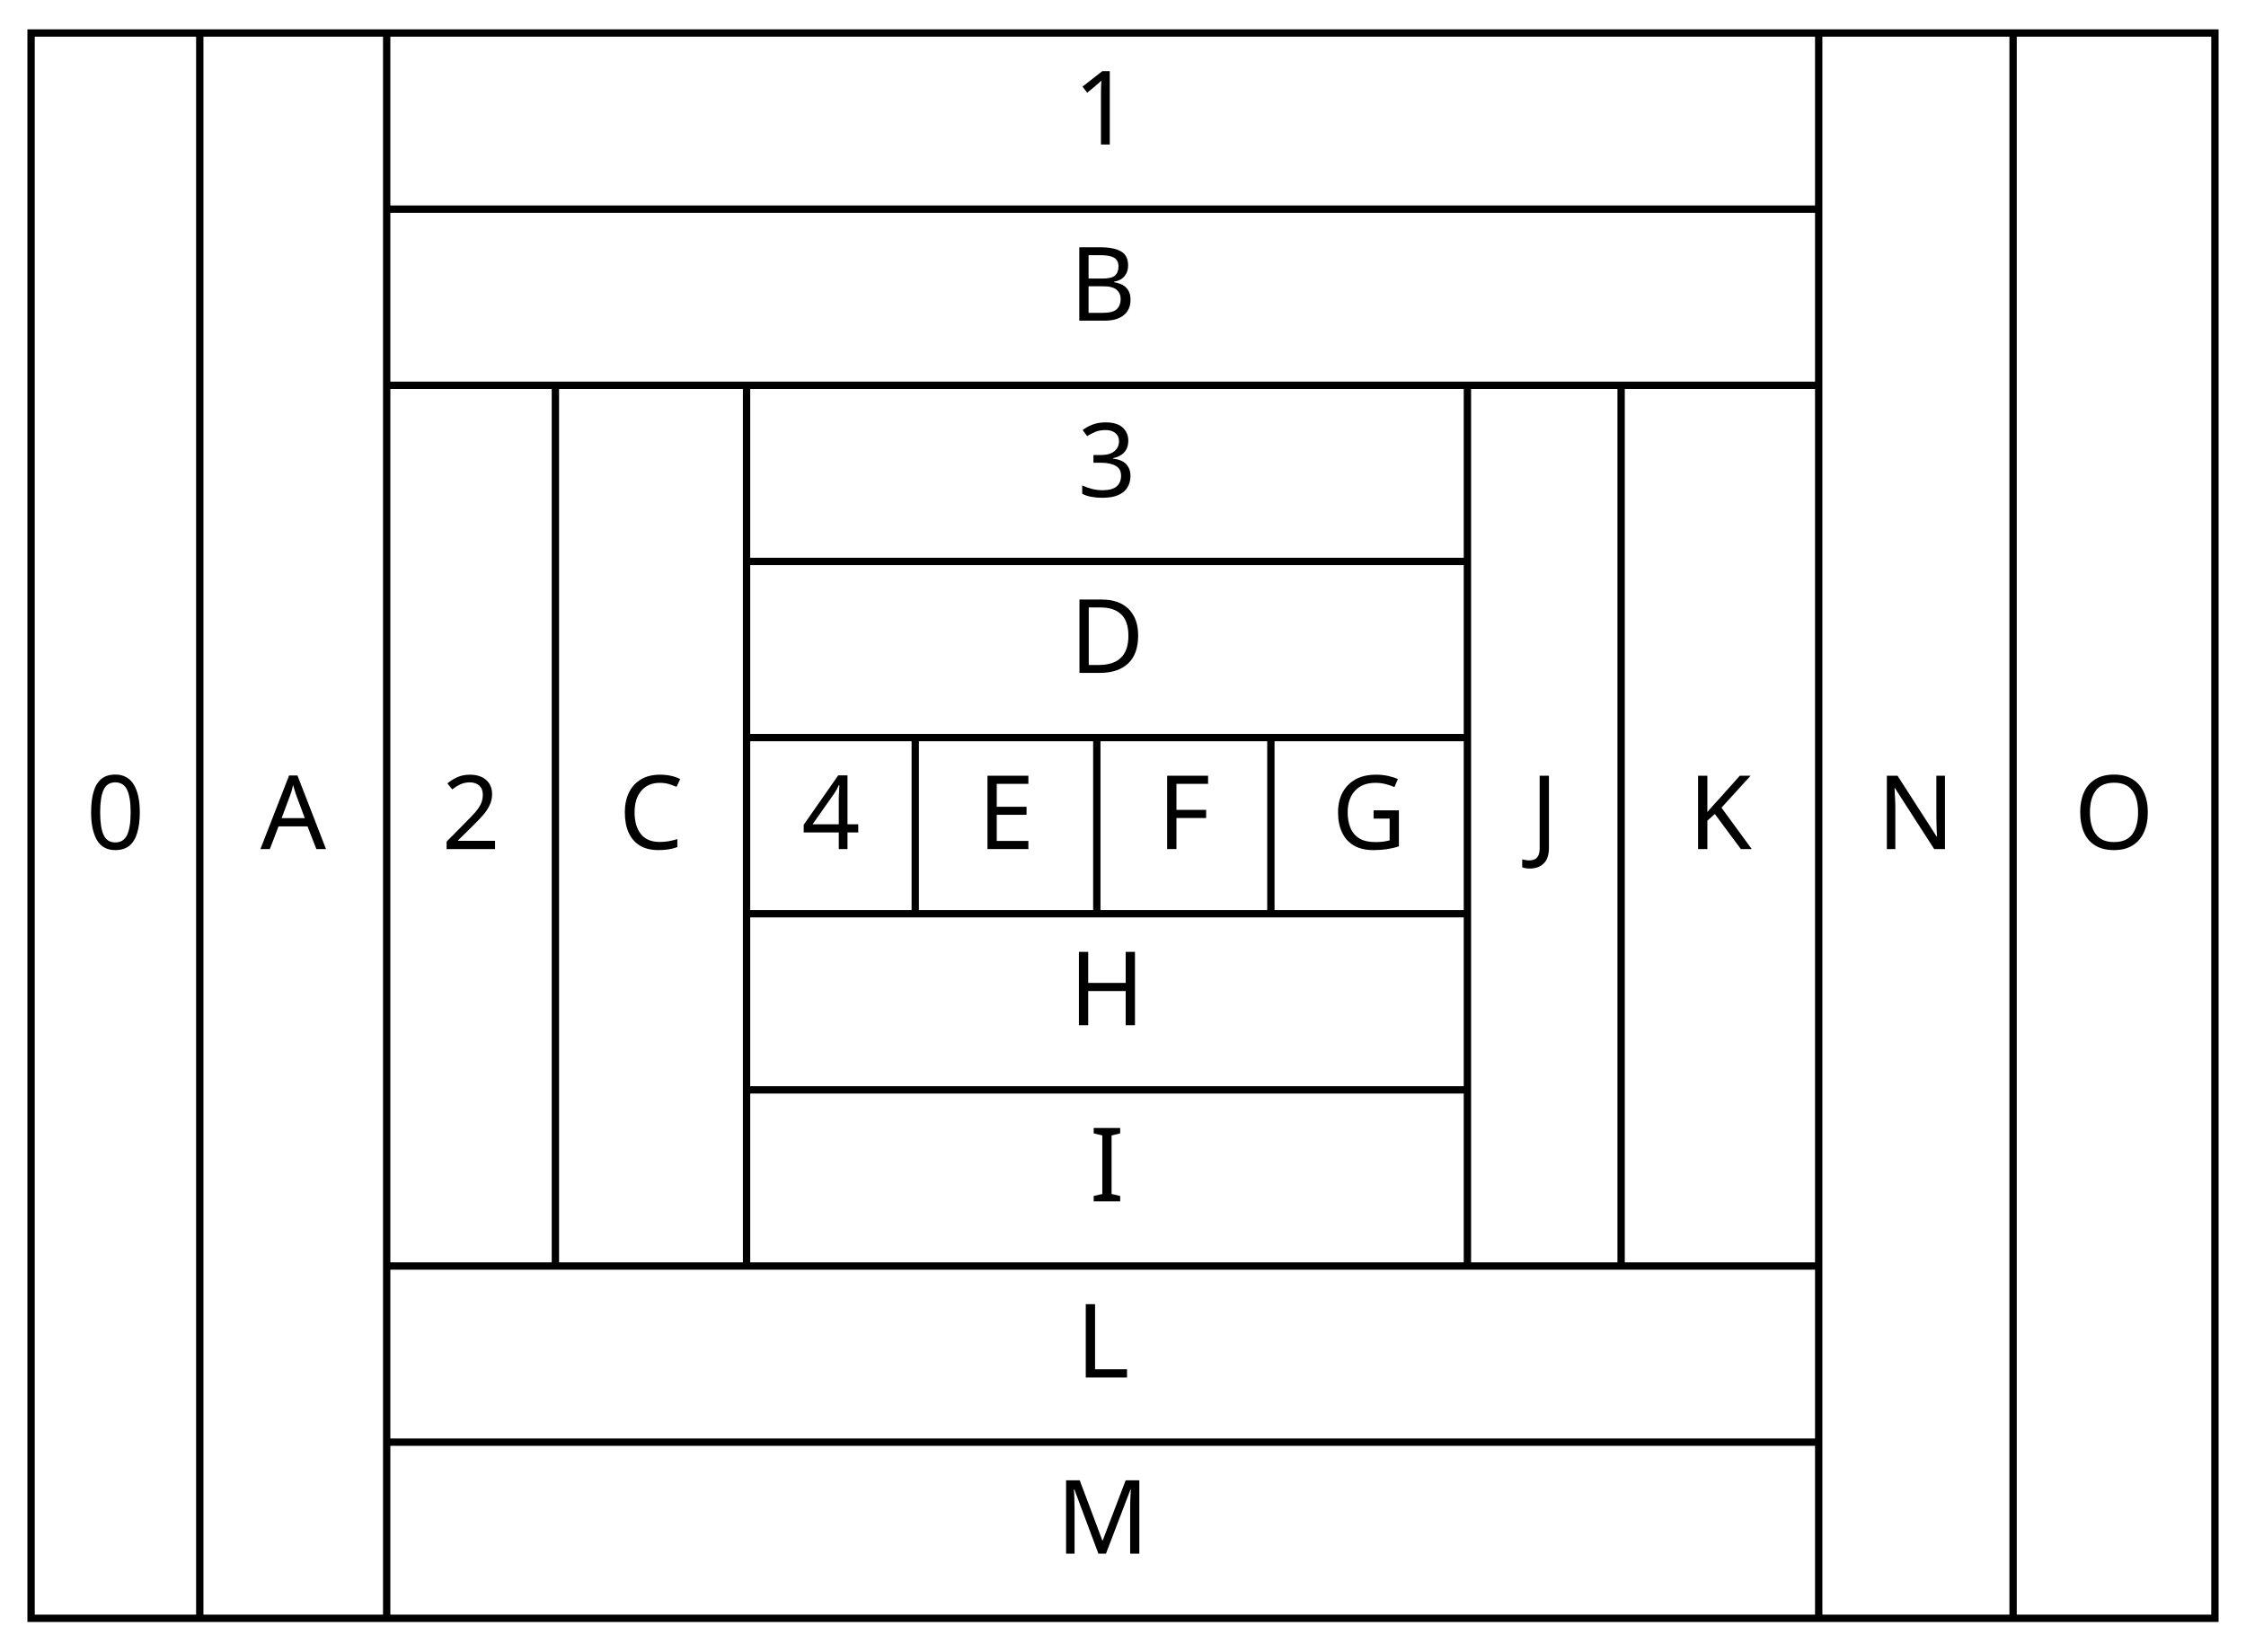
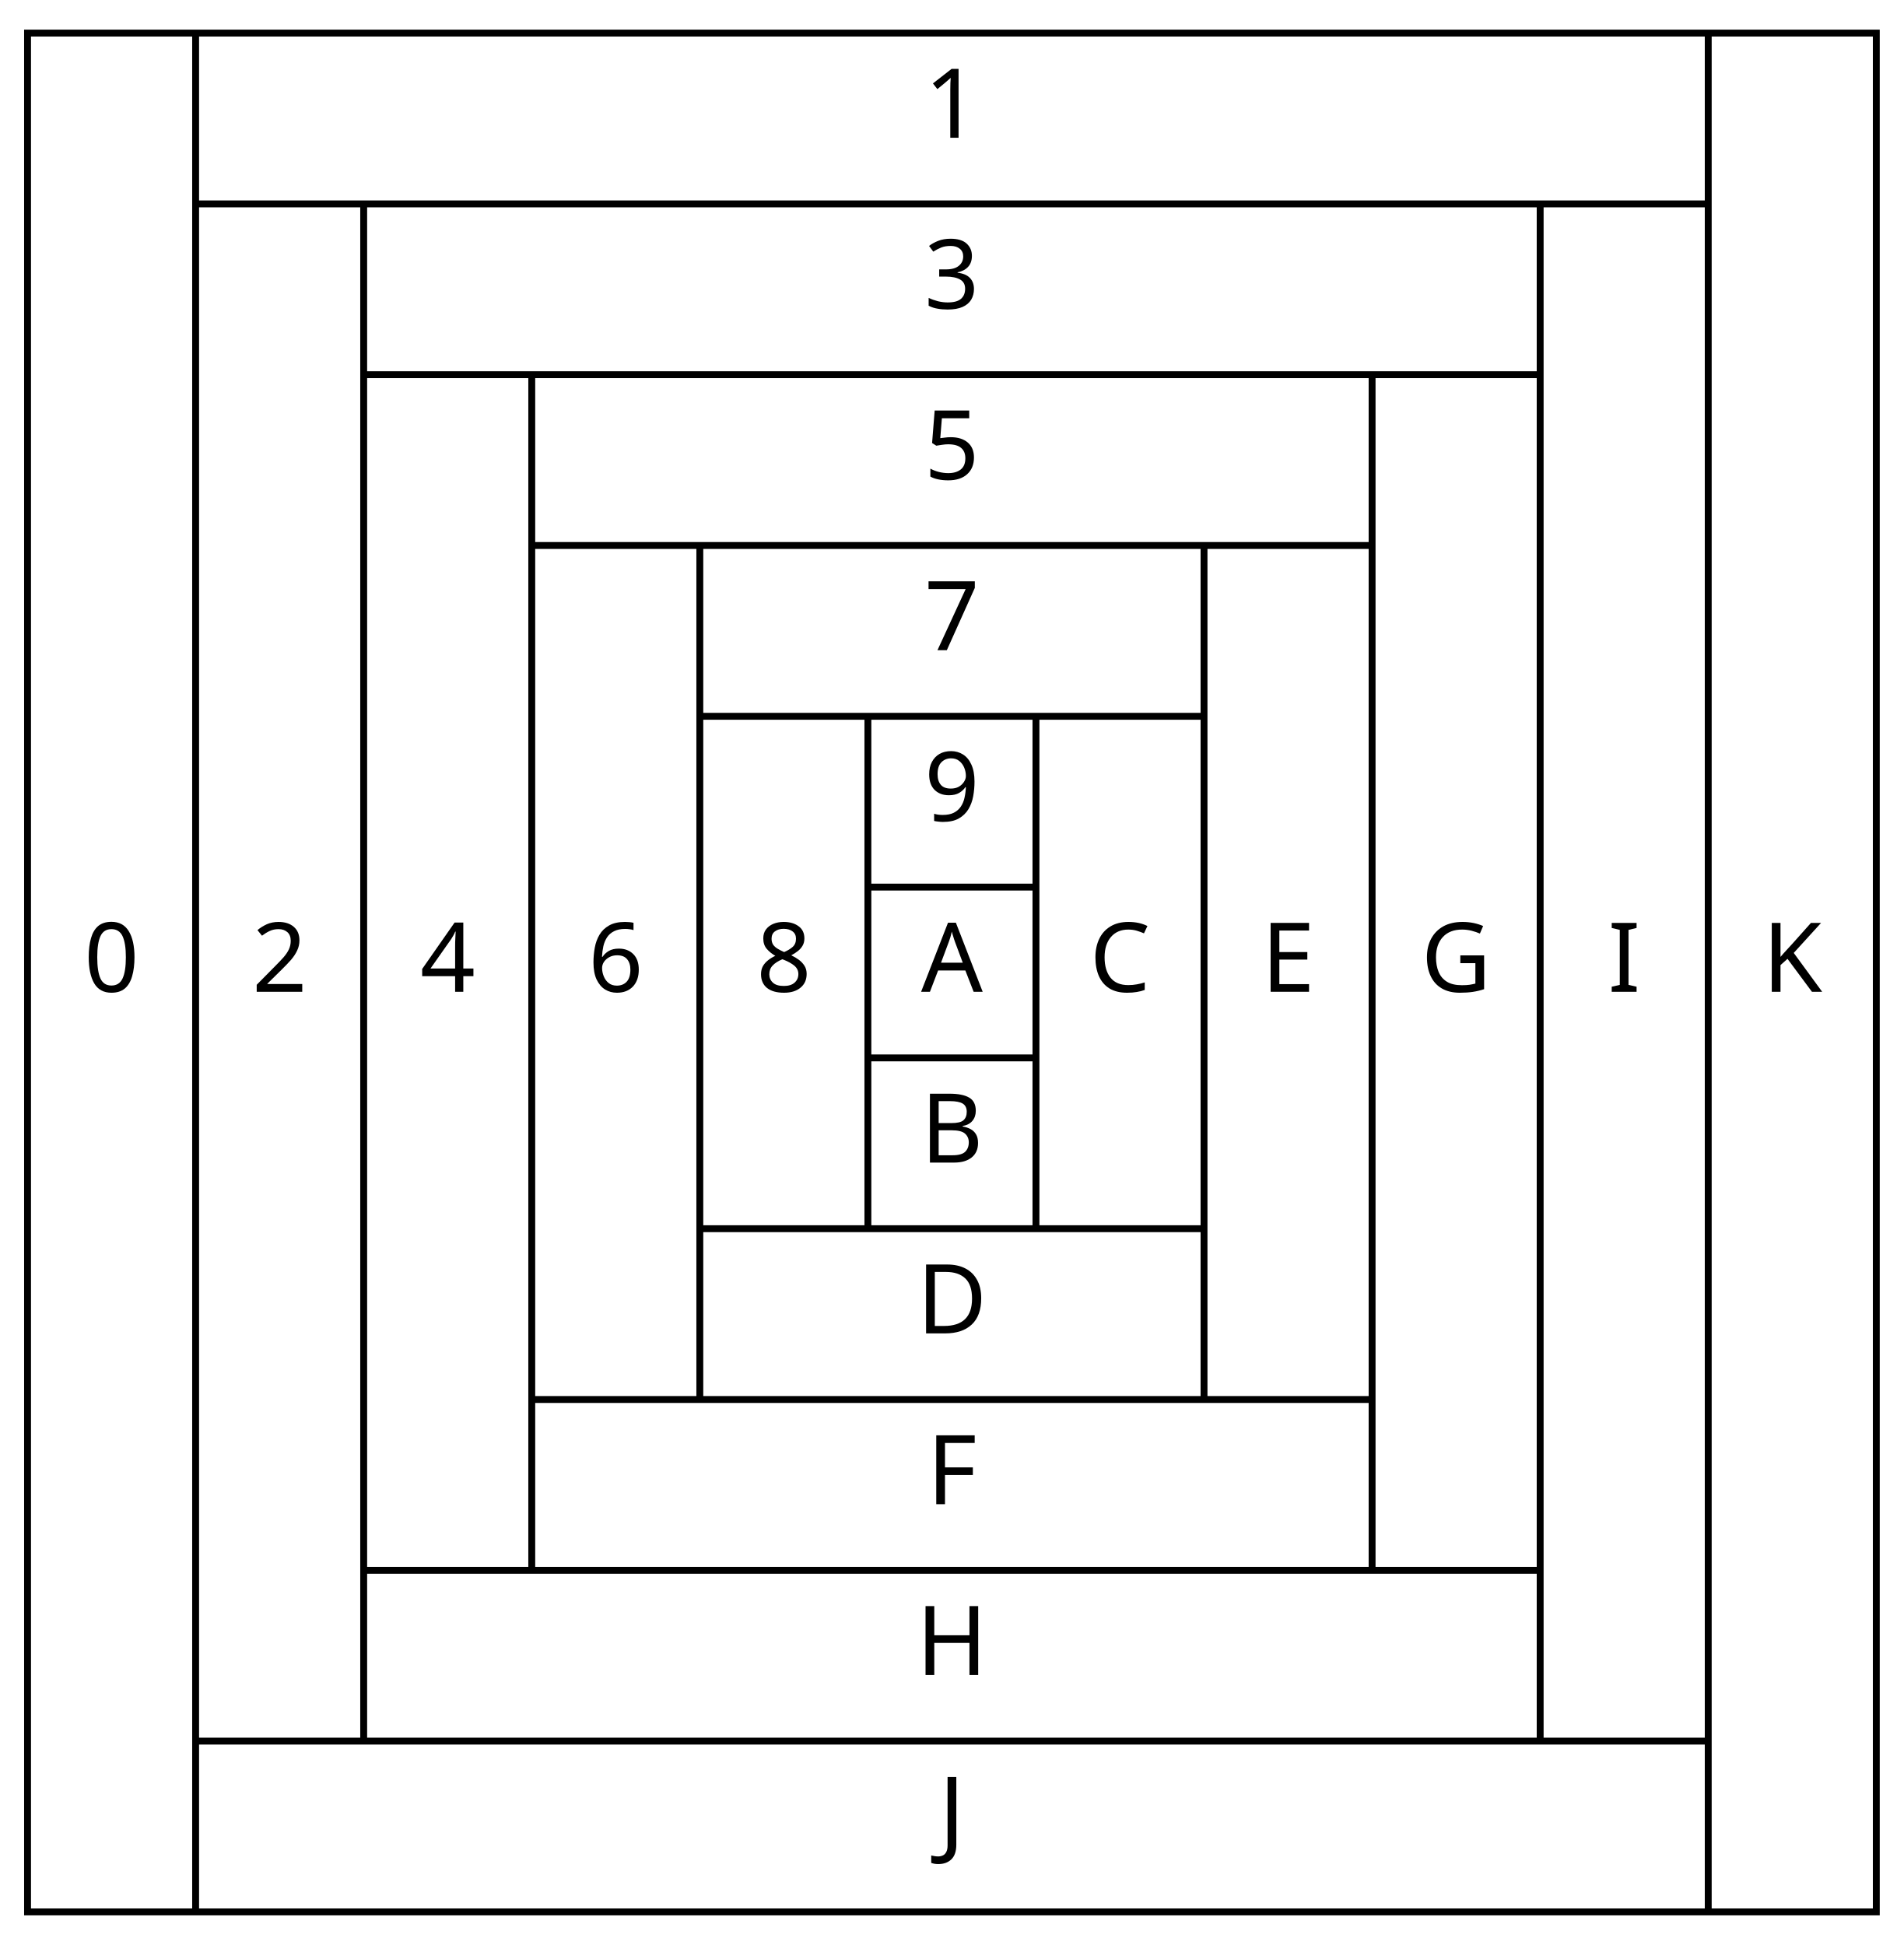
- <svg xmlns="http://www.w3.org/2000/svg" width="306pt" height="225pt" viewBox="0.00 0.00 305.73 225.15">
-   <g id="graph0" class="graph" transform="scale(1 1) rotate(0) translate(4 221.1494)">
+ <svg xmlns="http://www.w3.org/2000/svg" width="276pt" height="282pt" viewBox="0.00 0.00 276.40 281.80">
+   <g id="graph0" class="graph" transform="scale(1 1) rotate(0) translate(4 277.7995)">
    <g id="node1" class="node">
-       <polygon fill="none" stroke="#000000" points="0,-.5 0,-216.649 297.731,-216.649 297.731,-.5 0,-.5" />
-       <text text-anchor="middle" x="11.5" y="-105.383" font-family="Baskerville" font-size="14.00" fill="#000000">0</text>
-       <polyline fill="none" stroke="#000000" points="23,-.5 23,-216.649 " />
-       <text text-anchor="middle" x="35.741" y="-105.383" font-family="Baskerville" font-size="14.00" fill="#000000">A</text>
-       <polyline fill="none" stroke="#000000" points="48.481,-.5 48.481,-216.649 " />
-       <text text-anchor="middle" x="146.097" y="-201.449" font-family="Baskerville" font-size="14.00" fill="#000000">1</text>
-       <polyline fill="none" stroke="#000000" points="48.481,-192.633 243.713,-192.633 " />
-       <text text-anchor="middle" x="146.097" y="-177.433" font-family="Baskerville" font-size="14.00" fill="#000000">B</text>
-       <polyline fill="none" stroke="#000000" points="48.481,-168.616 243.713,-168.616 " />
-       <text text-anchor="middle" x="59.981" y="-105.383" font-family="Baskerville" font-size="14.00" fill="#000000">2</text>
-       <polyline fill="none" stroke="#000000" points="71.481,-48.533 71.481,-168.616 " />
-       <text text-anchor="middle" x="84.513" y="-105.383" font-family="Baskerville" font-size="14.00" fill="#000000">C</text>
-       <polyline fill="none" stroke="#000000" points="97.544,-48.533 97.544,-168.616 " />
-       <text text-anchor="middle" x="146.682" y="-153.416" font-family="Baskerville" font-size="14.00" fill="#000000">3</text>
-       <polyline fill="none" stroke="#000000" points="97.544,-144.6 195.819,-144.6 " />
-       <text text-anchor="middle" x="146.682" y="-129.4" font-family="Baskerville" font-size="14.00" fill="#000000">D</text>
-       <polyline fill="none" stroke="#000000" points="97.544,-120.583 195.819,-120.583 " />
-       <text text-anchor="middle" x="109.044" y="-105.383" font-family="Baskerville" font-size="14.00" fill="#000000">4</text>
-       <polyline fill="none" stroke="#000000" points="120.544,-96.566 120.544,-120.583 " />
-       <text text-anchor="middle" x="132.919" y="-105.383" font-family="Baskerville" font-size="14.00" fill="#000000">E</text>
-       <polyline fill="none" stroke="#000000" points="145.294,-96.566 145.294,-120.583 " />
-       <text text-anchor="middle" x="157.16" y="-105.383" font-family="Baskerville" font-size="14.00" fill="#000000">F</text>
-       <polyline fill="none" stroke="#000000" points="169.025,-96.566 169.025,-120.583 " />
-       <text text-anchor="middle" x="182.422" y="-105.383" font-family="Baskerville" font-size="14.00" fill="#000000">G</text>
-       <polyline fill="none" stroke="#000000" points="97.544,-96.566 195.819,-96.566 " />
-       <text text-anchor="middle" x="146.682" y="-81.366" font-family="Baskerville" font-size="14.00" fill="#000000">H</text>
-       <polyline fill="none" stroke="#000000" points="97.544,-72.55 195.819,-72.55 " />
-       <text text-anchor="middle" x="146.682" y="-57.35" font-family="Baskerville" font-size="14.00" fill="#000000">I</text>
-       <polyline fill="none" stroke="#000000" points="195.819,-48.533 195.819,-168.616 " />
-       <text text-anchor="middle" x="206.297" y="-105.383" font-family="Baskerville" font-size="14.00" fill="#000000">J</text>
-       <polyline fill="none" stroke="#000000" points="216.775,-48.533 216.775,-168.616 " />
-       <text text-anchor="middle" x="230.244" y="-105.383" font-family="Baskerville" font-size="14.00" fill="#000000">K</text>
-       <polyline fill="none" stroke="#000000" points="48.481,-48.533 243.713,-48.533 " />
-       <text text-anchor="middle" x="146.097" y="-33.333" font-family="Baskerville" font-size="14.00" fill="#000000">L</text>
-       <polyline fill="none" stroke="#000000" points="48.481,-24.517 243.713,-24.517 " />
-       <text text-anchor="middle" x="146.097" y="-9.317" font-family="Baskerville" font-size="14.00" fill="#000000">M</text>
-       <polyline fill="none" stroke="#000000" points="243.713,-.5 243.713,-216.649 " />
-       <text text-anchor="middle" x="256.963" y="-105.383" font-family="Baskerville" font-size="14.00" fill="#000000">N</text>
-       <polyline fill="none" stroke="#000000" points="270.213,-.5 270.213,-216.649 " />
-       <text text-anchor="middle" x="283.972" y="-105.383" font-family="Baskerville" font-size="14.00" fill="#000000">O</text>
+       <polygon fill="none" stroke="#000000" points="0,-.5 0,-273.3 268.4,-273.3 268.4,-.5 0,-.5" />
+       <text text-anchor="middle" x="12.2" y="-134.1" font-family="Fira Code" font-size="14.00" fill="#000000">0</text>
+       <polyline fill="none" stroke="#000000" points="24.4,-.5 24.4,-273.3 " />
+       <text text-anchor="middle" x="134.2" y="-258.099" font-family="Fira Code" font-size="14.00" fill="#000000">1</text>
+       <polyline fill="none" stroke="#000000" points="24.4,-248.5 244,-248.5 " />
+       <text text-anchor="middle" x="36.6" y="-134.1" font-family="Fira Code" font-size="14.00" fill="#000000">2</text>
+       <polyline fill="none" stroke="#000000" points="48.8,-25.3 48.8,-248.5 " />
+       <text text-anchor="middle" x="134.2" y="-233.3" font-family="Fira Code" font-size="14.00" fill="#000000">3</text>
+       <polyline fill="none" stroke="#000000" points="48.8,-223.7 219.6,-223.7 " />
+       <text text-anchor="middle" x="61" y="-134.1" font-family="Fira Code" font-size="14.00" fill="#000000">4</text>
+       <polyline fill="none" stroke="#000000" points="73.2,-50.1 73.2,-223.7 " />
+       <text text-anchor="middle" x="134.2" y="-208.5" font-family="Fira Code" font-size="14.00" fill="#000000">5</text>
+       <polyline fill="none" stroke="#000000" points="73.2,-198.9 195.2,-198.9 " />
+       <text text-anchor="middle" x="85.4" y="-134.1" font-family="Fira Code" font-size="14.00" fill="#000000">6</text>
+       <polyline fill="none" stroke="#000000" points="97.6,-74.9 97.6,-198.9 " />
+       <text text-anchor="middle" x="134.2" y="-183.7" font-family="Fira Code" font-size="14.00" fill="#000000">7</text>
+       <polyline fill="none" stroke="#000000" points="97.6,-174.1 170.8,-174.1 " />
+       <text text-anchor="middle" x="109.8" y="-134.1" font-family="Fira Code" font-size="14.00" fill="#000000">8</text>
+       <polyline fill="none" stroke="#000000" points="122,-99.7 122,-174.1 " />
+       <text text-anchor="middle" x="134.2" y="-158.9" font-family="Fira Code" font-size="14.00" fill="#000000">9</text>
+       <polyline fill="none" stroke="#000000" points="122,-149.3 146.4,-149.3 " />
+       <text text-anchor="middle" x="134.2" y="-134.1" font-family="Fira Code" font-size="14.00" fill="#000000">A</text>
+       <polyline fill="none" stroke="#000000" points="122,-124.5 146.4,-124.5 " />
+       <text text-anchor="middle" x="134.2" y="-109.3" font-family="Fira Code" font-size="14.00" fill="#000000">B</text>
+       <polyline fill="none" stroke="#000000" points="146.4,-99.7 146.4,-174.1 " />
+       <text text-anchor="middle" x="158.6" y="-134.1" font-family="Fira Code" font-size="14.00" fill="#000000">C</text>
+       <polyline fill="none" stroke="#000000" points="97.6,-99.7 170.8,-99.7 " />
+       <text text-anchor="middle" x="134.2" y="-84.5" font-family="Fira Code" font-size="14.00" fill="#000000">D</text>
+       <polyline fill="none" stroke="#000000" points="170.8,-74.9 170.8,-198.9 " />
+       <text text-anchor="middle" x="183" y="-134.1" font-family="Fira Code" font-size="14.00" fill="#000000">E</text>
+       <polyline fill="none" stroke="#000000" points="73.2,-74.9 195.2,-74.9 " />
+       <text text-anchor="middle" x="134.2" y="-59.7" font-family="Fira Code" font-size="14.00" fill="#000000">F</text>
+       <polyline fill="none" stroke="#000000" points="195.2,-50.1 195.2,-223.7 " />
+       <text text-anchor="middle" x="207.4" y="-134.1" font-family="Fira Code" font-size="14.00" fill="#000000">G</text>
+       <polyline fill="none" stroke="#000000" points="48.8,-50.1 219.6,-50.1 " />
+       <text text-anchor="middle" x="134.2" y="-34.9" font-family="Fira Code" font-size="14.00" fill="#000000">H</text>
+       <polyline fill="none" stroke="#000000" points="219.6,-25.3 219.6,-248.5 " />
+       <text text-anchor="middle" x="231.8" y="-134.1" font-family="Fira Code" font-size="14.00" fill="#000000">I</text>
+       <polyline fill="none" stroke="#000000" points="24.4,-25.3 244,-25.3 " />
+       <text text-anchor="middle" x="134.2" y="-10.1" font-family="Fira Code" font-size="14.00" fill="#000000">J</text>
+       <polyline fill="none" stroke="#000000" points="244,-.5 244,-273.3 " />
+       <text text-anchor="middle" x="256.2" y="-134.1" font-family="Fira Code" font-size="14.00" fill="#000000">K</text>
    </g>
  </g>
</svg>
